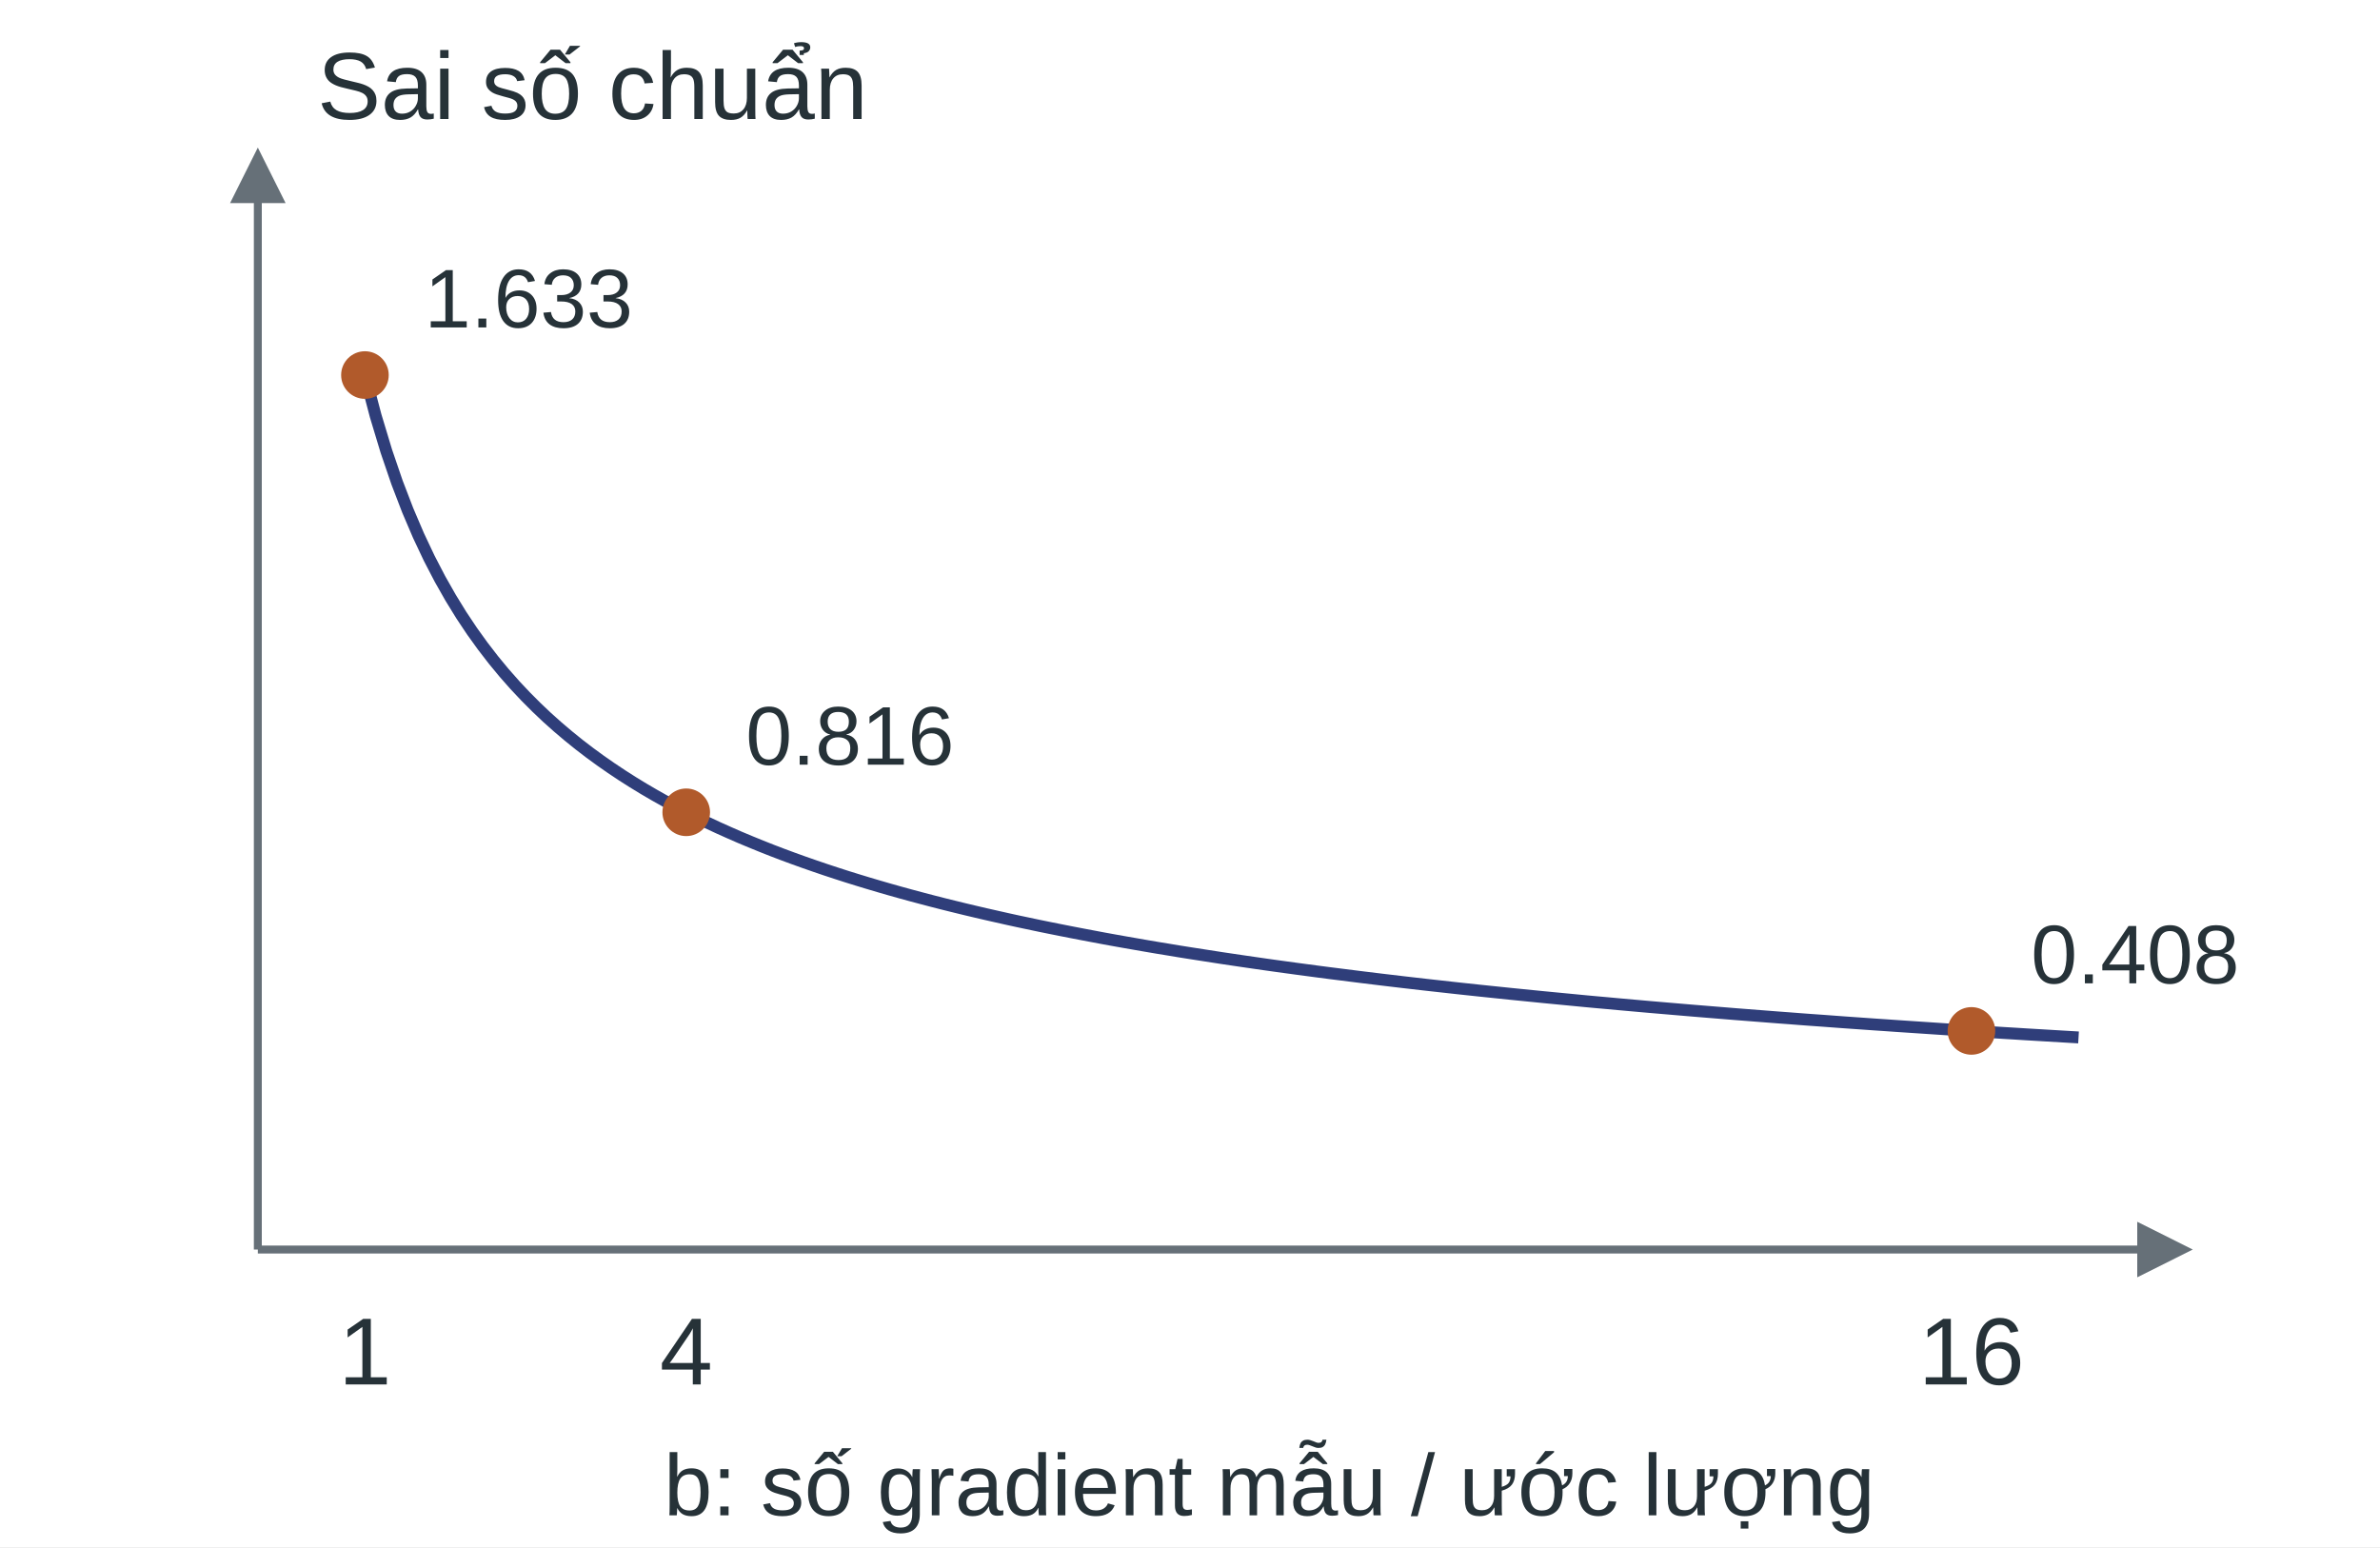
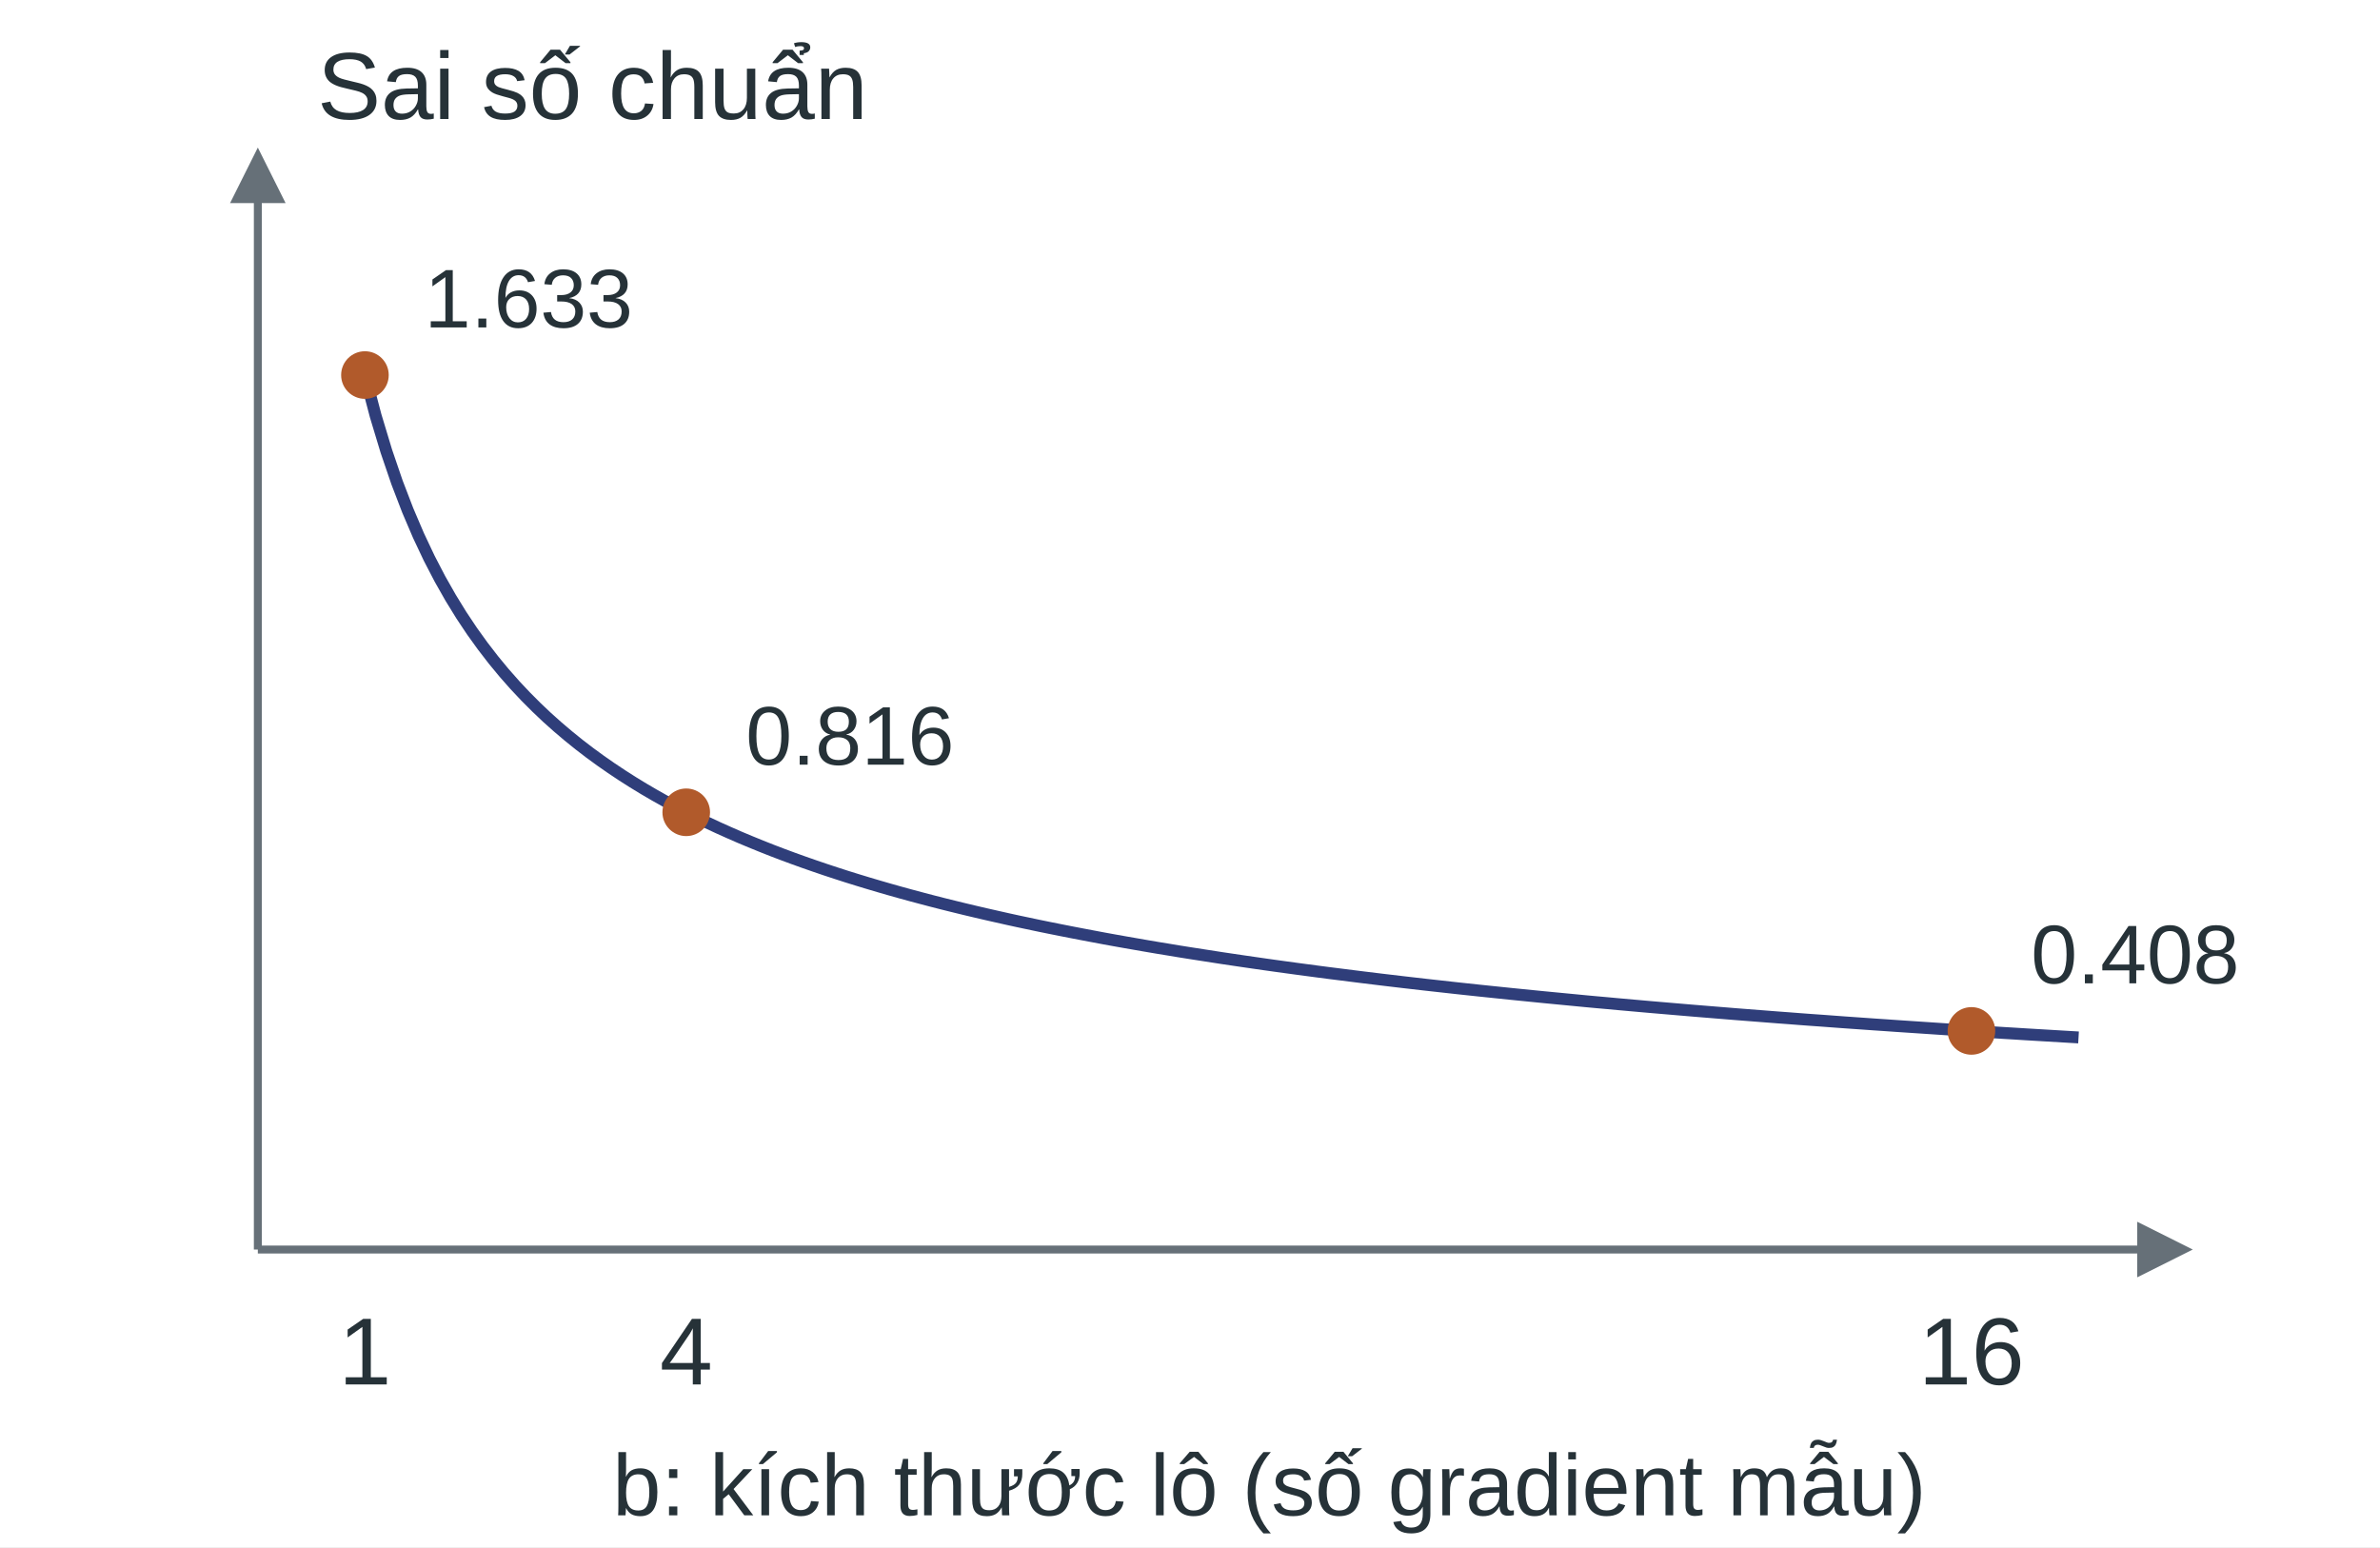
<svg xmlns="http://www.w3.org/2000/svg" width="600" height="390" viewBox="0 0 600 390" role="img" aria-labelledby="title">
  <defs>
    <marker id="arr" viewBox="0 0 10 10" refX="8" refY="5" markerWidth="7" markerHeight="7" orient="auto-start-reverse">
      <path d="M0 0L10 5L0 10Z" fill="context-stroke" />
    </marker>
  </defs>
  <rect width="100%" height="100%" fill="white" />
  <g font-family="Arial, sans-serif" font-size="24" fill="#263238">
    <line x1="65" y1="315" x2="550" y2="315" stroke="#667078" stroke-width="2" marker-end="url(#arr)" />
    <line x1="65" y1="315" x2="65" y2="40" stroke="#667078" stroke-width="2" marker-end="url(#arr)" />
    <text x="80" y="30" fill="#263238" text-anchor="start" font-size="24">Sai số chuẩn</text>
-     <text x="320" y="382" fill="#263238" text-anchor="middle" font-size="22">b: số gradient mẫu / ước lượng</text>
+     <text x="320" y="382" fill="#263238" text-anchor="middle" font-size="22">b: kích thước lô (số gradient mẫu)</text>
    <polyline points="92.00,94.55 94.70,104.81 97.40,113.75 100.10,121.65 102.80,128.68 105.50,135.00 108.20,140.72 110.90,145.92 113.60,150.68 116.30,155.07 119.00,159.12 121.70,162.87 124.40,166.37 127.10,169.64 129.80,172.70 132.50,175.57 135.20,178.28 137.90,180.84 140.60,183.25 143.30,185.54 146.00,187.72 148.70,189.79 151.40,191.76 154.10,193.64 156.80,195.44 159.50,197.16 162.20,198.81 164.90,200.39 167.60,201.91 170.30,203.37 173.00,204.77 175.70,206.13 178.40,207.43 181.10,208.69 183.80,209.90 186.50,211.08 189.20,212.21 191.90,213.31 194.60,214.38 197.30,215.41 200.00,216.41 202.70,217.38 205.40,218.32 208.10,219.24 210.80,220.13 213.50,221.00 216.20,221.84 218.90,222.66 221.60,223.46 224.30,224.24 227.00,225.00 229.70,225.74 232.40,226.46 235.10,227.17 237.80,227.86 240.50,228.53 243.20,229.19 245.90,229.83 248.60,230.46 251.30,231.07 254.00,231.68 256.70,232.27 259.40,232.84 262.10,233.41 264.80,233.96 267.50,234.50 270.20,235.03 272.90,235.55 275.60,236.06 278.30,236.57 281.00,237.06 283.70,237.54 286.40,238.01 289.10,238.48 291.80,238.94 294.50,239.38 297.20,239.83 299.90,240.26 302.60,240.68 305.30,241.10 308.00,241.52 310.70,241.92 313.40,242.32 316.10,242.71 318.80,243.10 321.50,243.48 324.20,243.85 326.90,244.22 329.60,244.58 332.30,244.94 335.00,245.29 337.70,245.63 340.40,245.97 343.10,246.31 345.80,246.64 348.50,246.97 351.20,247.29 353.90,247.61 356.60,247.92 359.30,248.23 362.00,248.53 364.70,248.83 367.40,249.13 370.10,249.42 372.80,249.71 375.50,249.99 378.20,250.27 380.90,250.55 383.60,250.82 386.30,251.09 389.00,251.36 391.70,251.62 394.40,251.88 397.10,252.14 399.80,252.40 402.50,252.65 405.20,252.89 407.90,253.14 410.60,253.38 413.30,253.62 416.00,253.86 418.70,254.09 421.40,254.32 424.10,254.55 426.80,254.78 429.50,255.00 432.20,255.22 434.90,255.44 437.60,255.66 440.30,255.87 443.00,256.08 445.70,256.29 448.40,256.50 451.10,256.70 453.80,256.91 456.50,257.11 459.20,257.30 461.90,257.50 464.60,257.70 467.30,257.89 470.00,258.08 472.70,258.27 475.40,258.45 478.10,258.64 480.80,258.82 483.50,259.00 486.20,259.18 488.90,259.36 491.60,259.54 494.30,259.71 497.00,259.89 499.70,260.06 502.40,260.23 505.10,260.40 507.80,260.56 510.50,260.73 513.20,260.89 515.90,261.05 518.60,261.21 521.30,261.37 524.00,261.53" fill="none" stroke="#2F3E7A" stroke-width="3" />
    <circle cx="92" cy="94.546" r="6" fill="#B15A2B" />
    <text x="92" y="349" fill="#263238" text-anchor="middle" font-size="24">1</text>
    <text x="107" y="82.546" fill="#263238" text-anchor="start" font-size="21">1.633</text>
    <circle cx="173" cy="204.773" r="6" fill="#B15A2B" />
    <text x="173" y="349" fill="#263238" text-anchor="middle" font-size="24">4</text>
    <text x="188" y="192.773" fill="#263238" text-anchor="start" font-size="21">0.816</text>
    <circle cx="497" cy="259.886" r="6" fill="#B15A2B" />
    <text x="497" y="349" fill="#263238" text-anchor="middle" font-size="24">16</text>
    <text x="512" y="247.886" fill="#263238" text-anchor="start" font-size="21">0.408</text>
  </g>
</svg>
